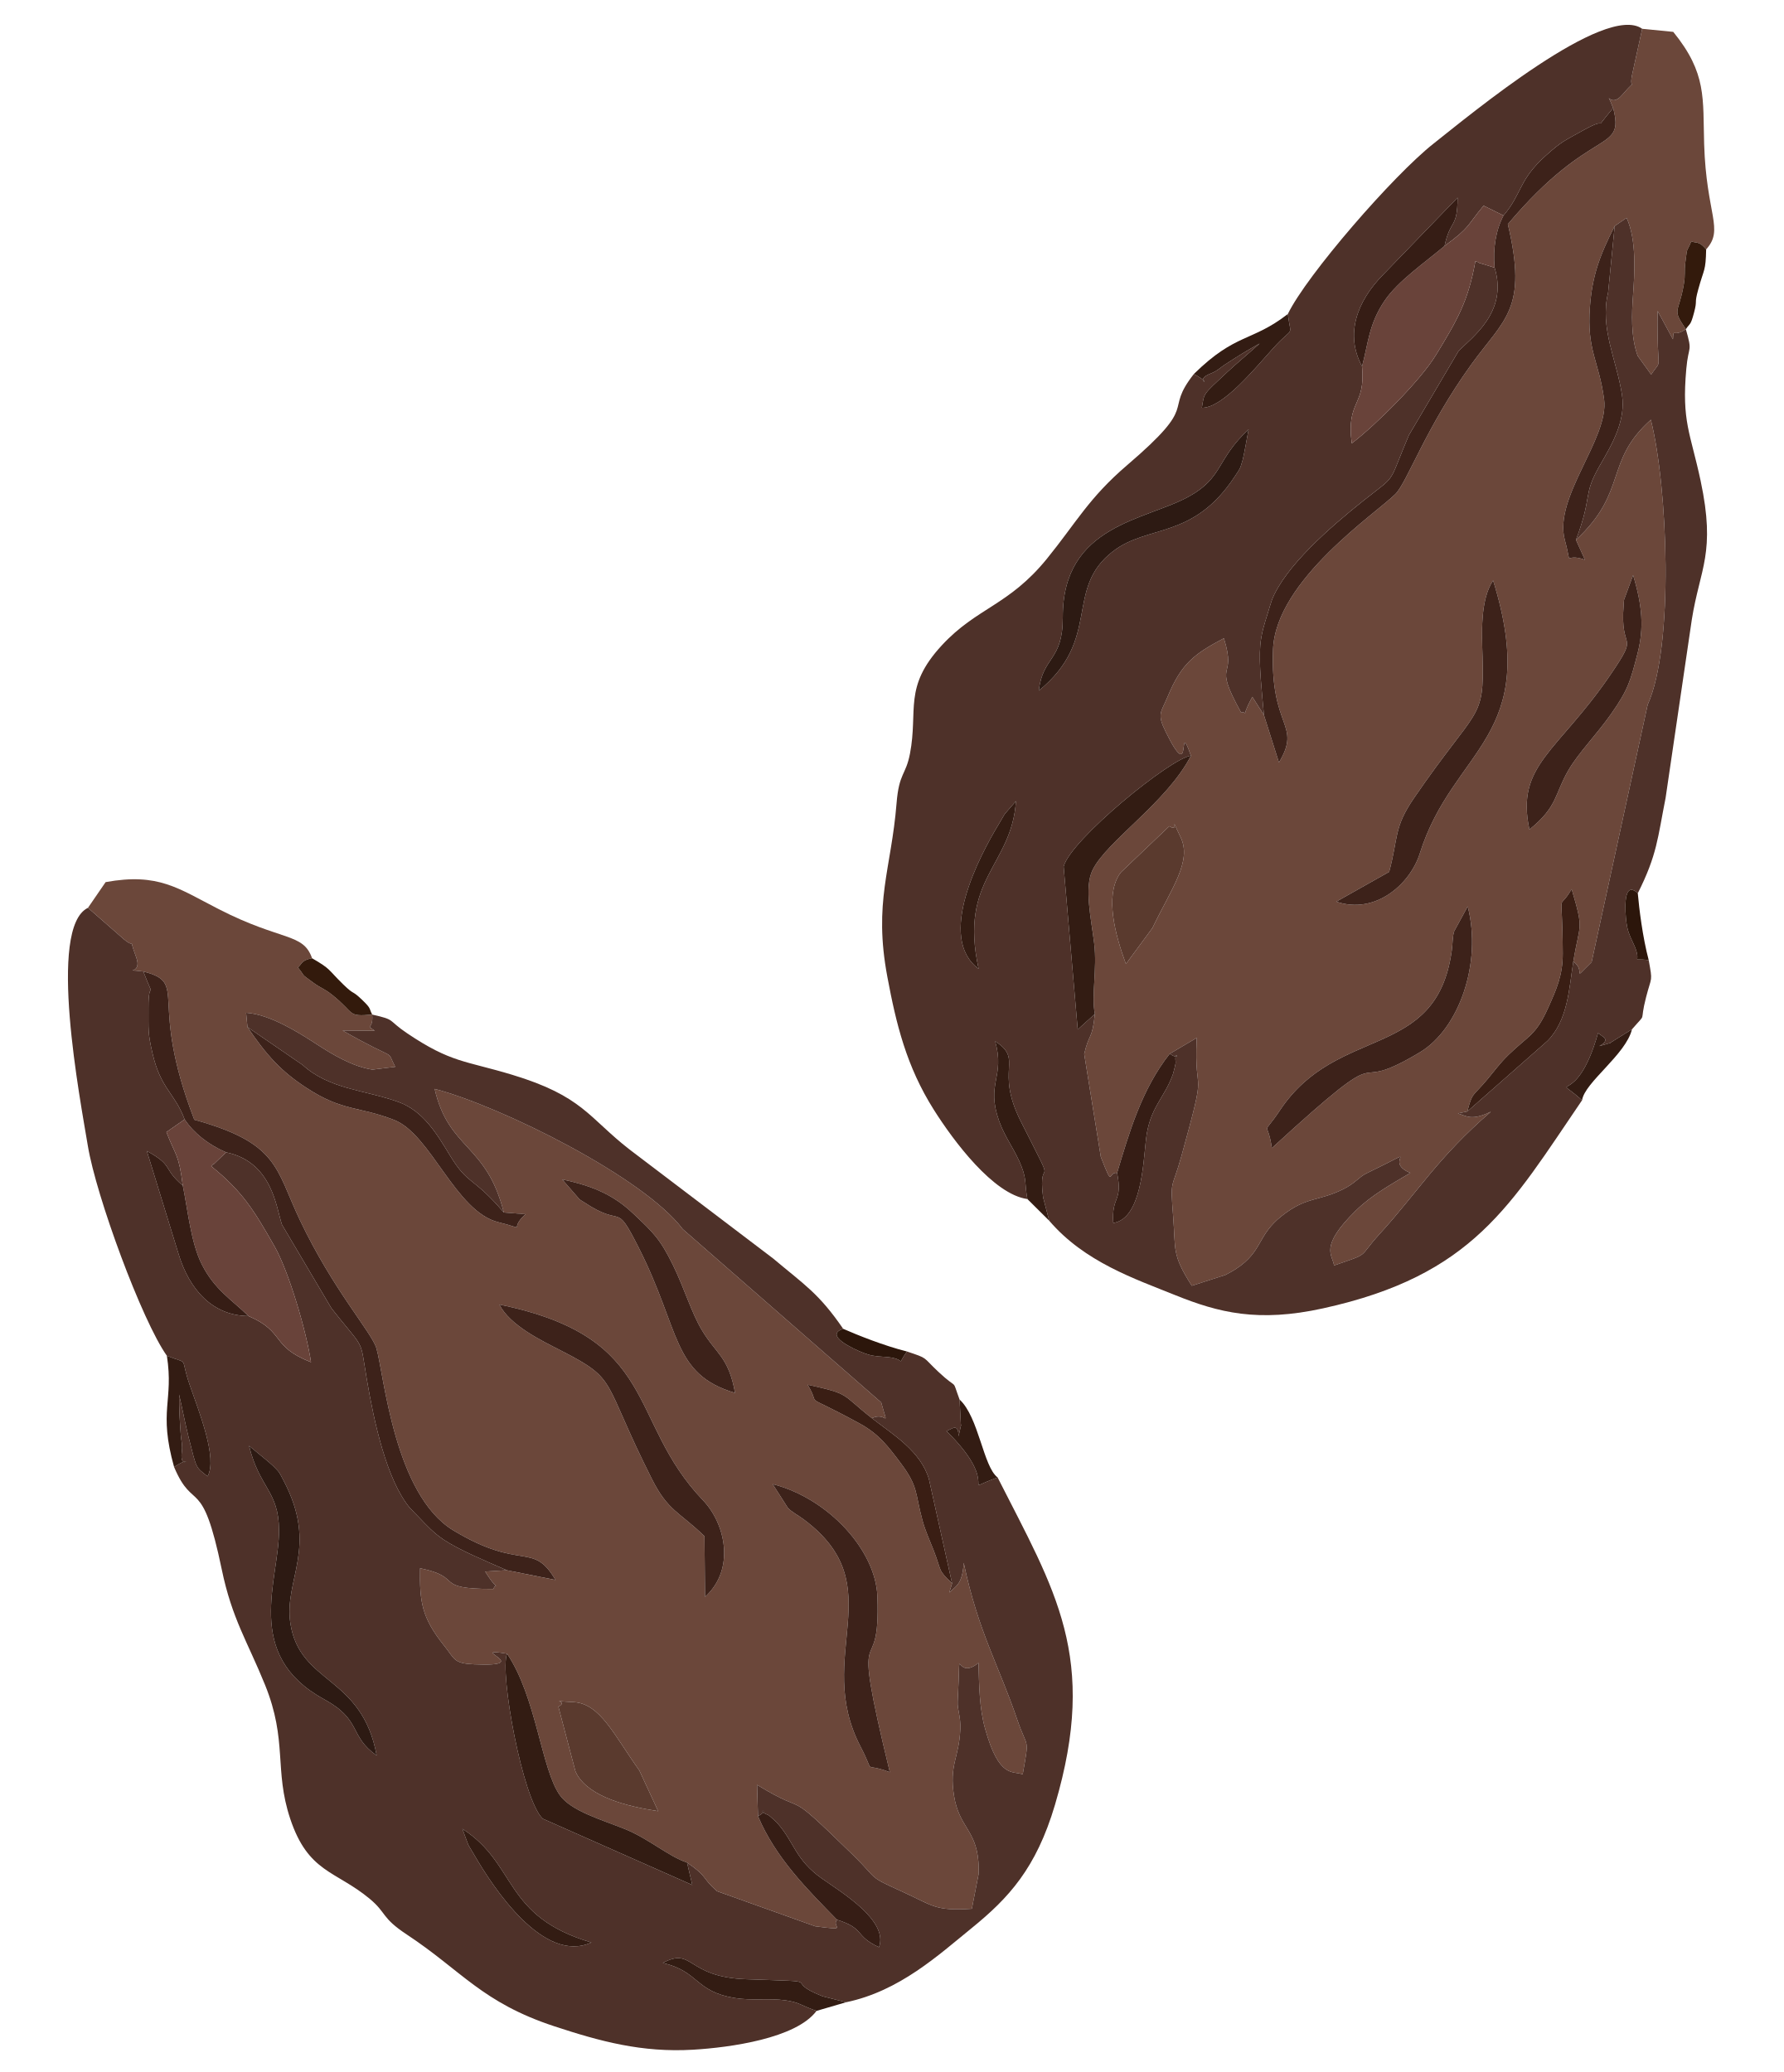
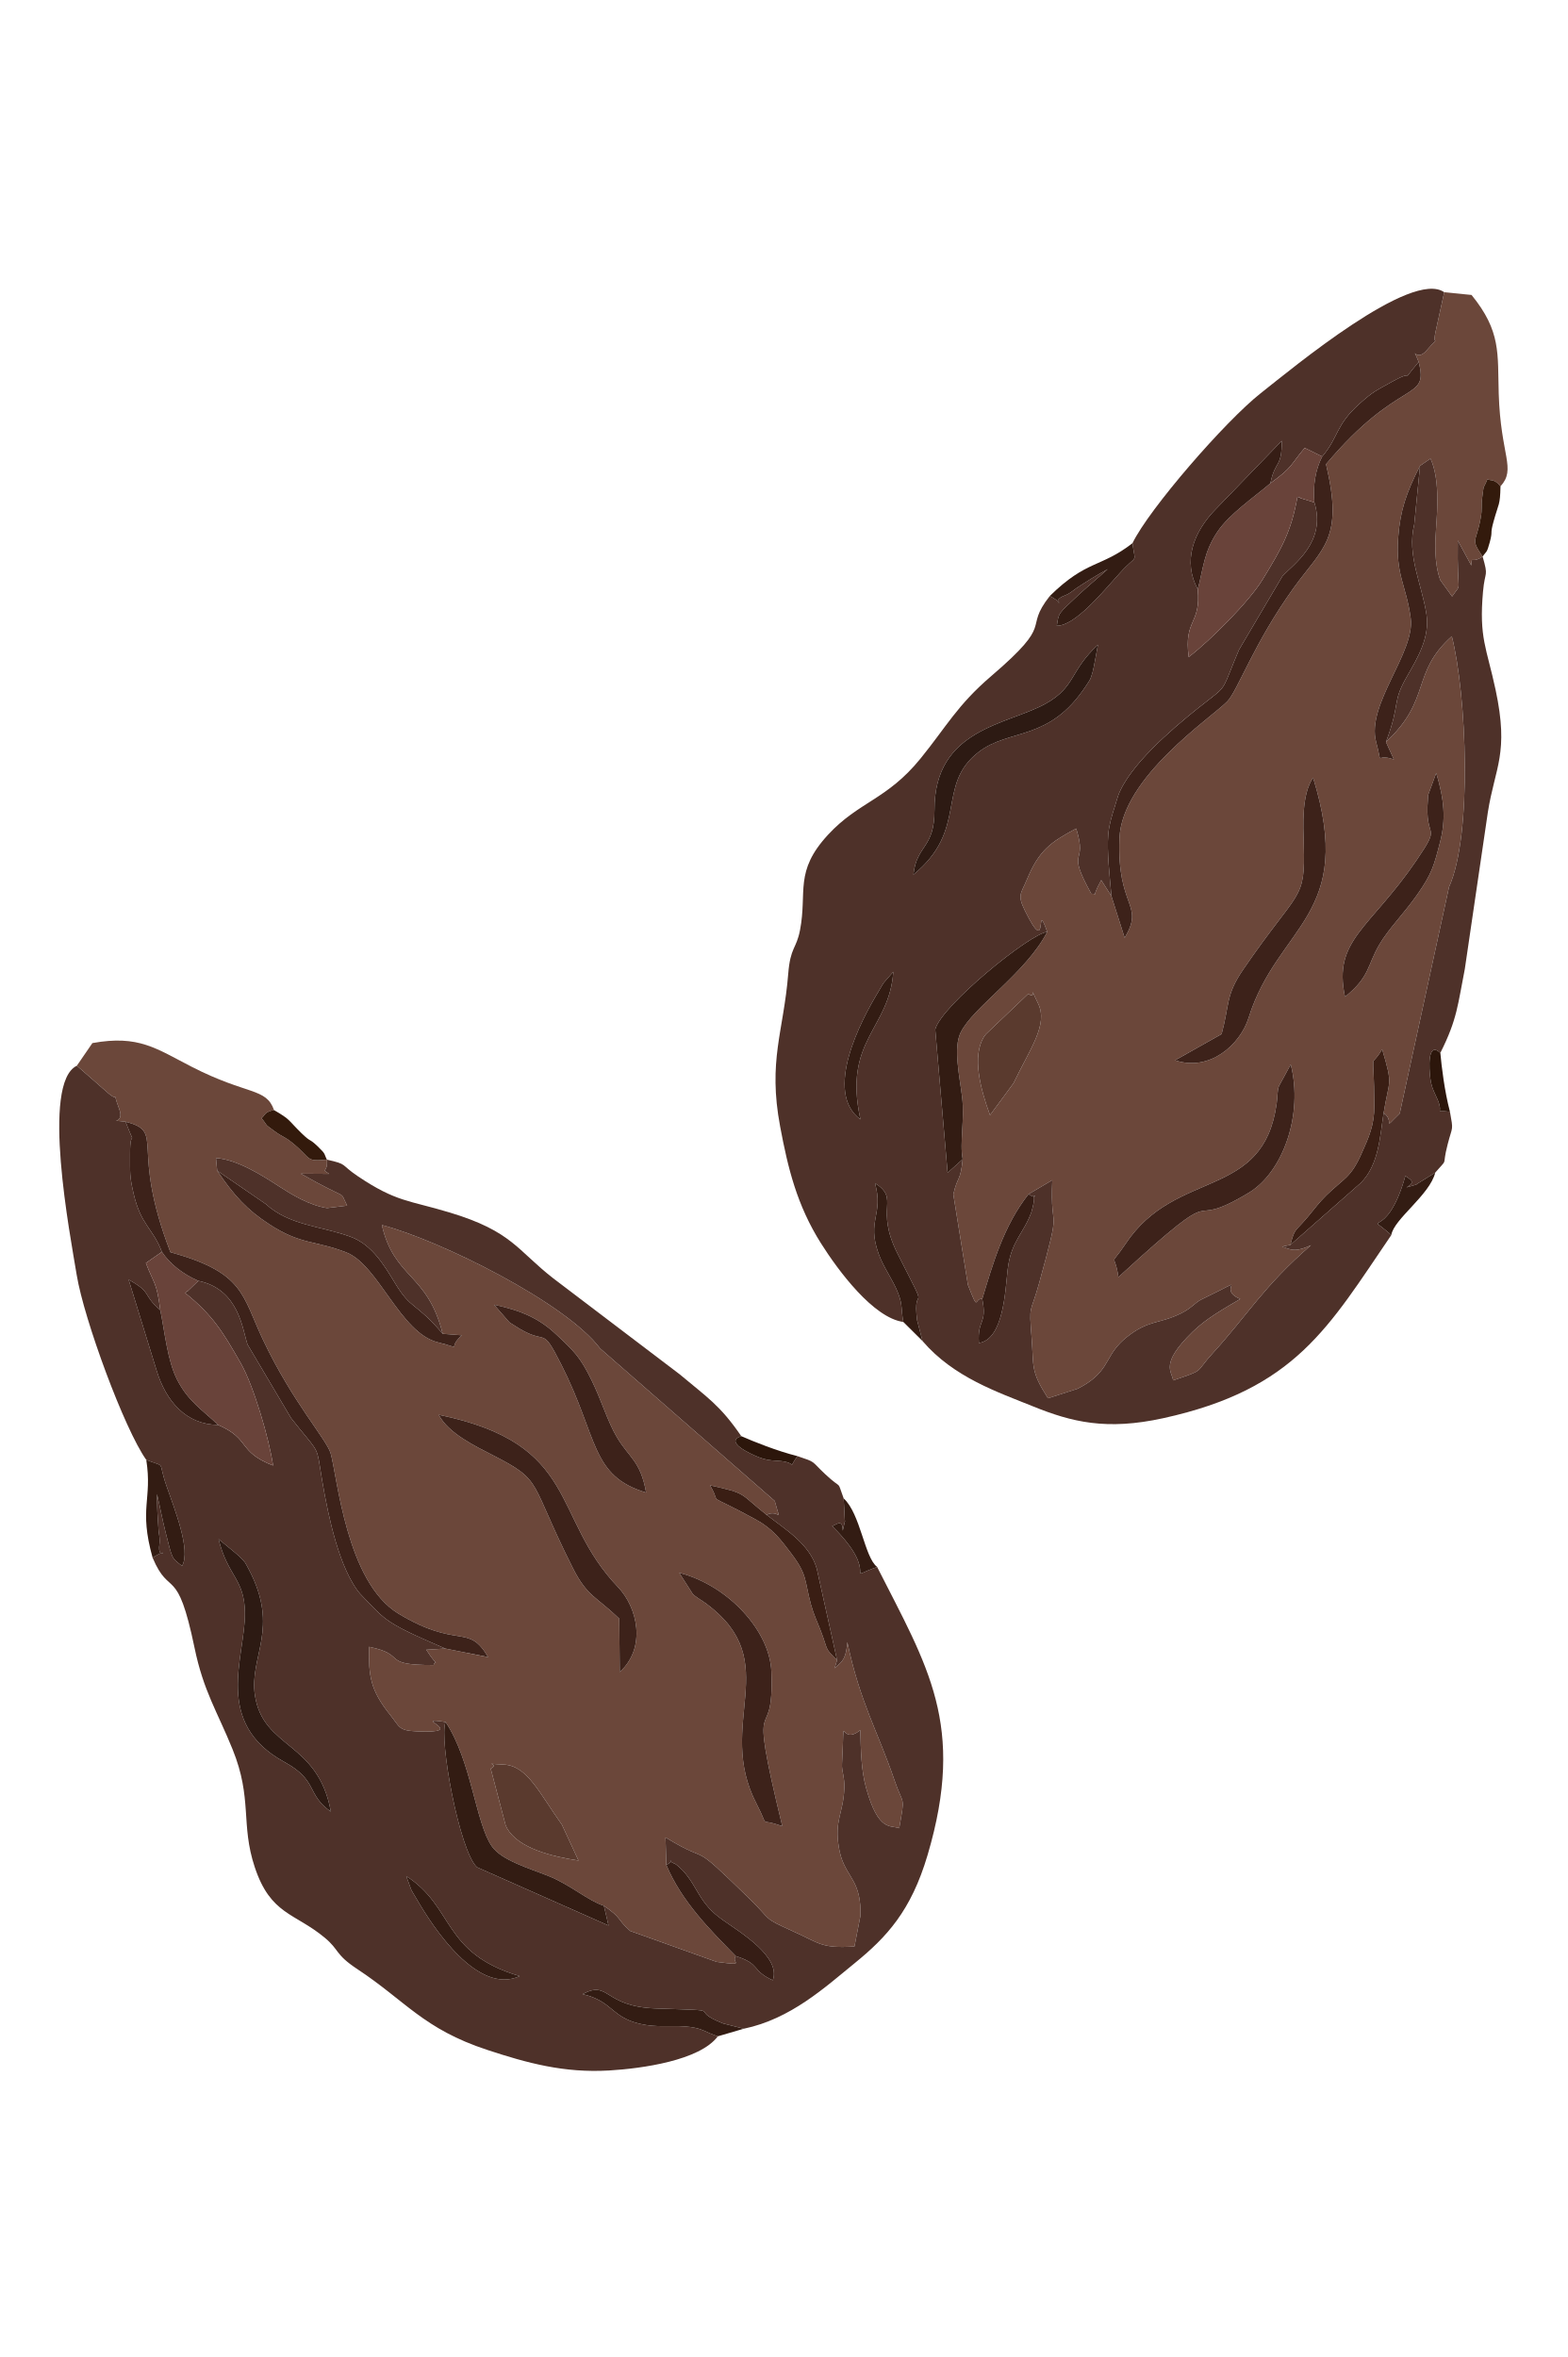
- <svg xmlns="http://www.w3.org/2000/svg" xml:space="preserve" width="586px" height="681px" version="1.1" style="shape-rendering:geometricPrecision; text-rendering:geometricPrecision; image-rendering:optimizeQuality; fill-rule:evenodd; clip-rule:evenodd" viewBox="0 0 586 681.47">
+ <svg xmlns="http://www.w3.org/2000/svg" xml:space="preserve" width="586px" height="881px" version="1.1" style="shape-rendering:geometricPrecision; text-rendering:geometricPrecision; image-rendering:optimizeQuality; fill-rule:evenodd; clip-rule:evenodd" viewBox="0 0 586 681.47">
  <defs>
+     <style>
+    @keyframes float {
+         0% {
+             transform: translatey(-10px);
+         }
+         50% {
+             transform: translatey(60px);
+         }
+         100% {
+             transform: translatey(-10px);
+         }
+     }
+     .object{
+         transform: translatey(0px);
+ 	    animation: float 5s ease-in-out infinite;
+     }
+     .object-2{
+         transform: translatey(0px);
+ 	    animation: float 4s ease-in-out infinite;
+     }
+   </style>
    <style type="text/css">
   
    .fil10 {fill:#2C160B}
    .fil5 {fill:#2D1A13}
    .fil9 {fill:#331A0C}
    .fil4 {fill:#331C13}
    .fil8 {fill:#361D15}
    .fil7 {fill:#3A1E14}
    .fil3 {fill:#3D221A}
    .fil1 {fill:#4E3129}
    .fil6 {fill:#5A3A2E}
    .fil2 {fill:#69433A}
    .fil0 {fill:#6B473A}
   
  </style>
  </defs>
  <g id="Capa_x0020_1">
    <g id="_2811458420688">
-       <g>
+       <g class="object">
        <path class="fil0" d="M183.41 561.32c4.08,-2.21 -4.89,-2.01 4.96,-1.51 8.75,0.45 13.27,10.72 21.66,22.49l6.19 13.38c-10.44,-1.59 -22.47,-4.68 -26.72,-12.08 -0.15,-0.26 -0.39,-0.85 -0.52,-1.13l-5.57 -21.15zm70.45 -73.21c18.53,4.79 33.87,21.89 34.44,36.91 1.16,30.84 -9.63,1.4 4.09,57.84 -9.51,-3.59 -4.42,1.6 -9.61,-8.36 -15.73,-30.18 10.69,-52.81 -18.65,-74.73 -2.1,-1.57 -4.01,-2.47 -5.27,-3.84l-5 -7.82zm-22.42 17.14c-8.39,-8.11 -11.96,-8.24 -17.27,-18.78 -16.74,-33.19 -10.86,-32.49 -29.87,-42.25 -6.62,-3.39 -16.76,-8.26 -20.31,-15.16 53.08,10.89 41.74,38 66.99,64.41 7.27,7.61 10.74,22.53 0.65,31.74l-0.19 -19.96zm10.06 -47.12c-20.84,-6.24 -17.79,-20.38 -31.72,-47.86 -8,-15.8 -4.63,-5.97 -17.97,-14.88 -0.45,-0.3 -1,-0.58 -1.43,-0.91l-5.71 -6.57c10.33,2.19 16.98,5.25 23.15,11.05 6.79,6.39 9,8.44 13.28,17.16 3.74,7.65 6.03,15.57 9.47,21.33 4.75,7.95 8.78,8.77 10.93,20.68zm-212.78 -159.55l11.69 10.24c4.74,3.99 1.09,-2.16 4.17,6 2.32,6.14 -5.42,3.63 2.35,4.7 15.19,3.88 1.35,8.7 16.76,48.76 27.81,7.7 26.65,16.03 34.71,32.98 10.98,23.11 23.64,36.96 25.17,42.19 2.48,8.44 5.81,48.16 25.35,59.93 22.52,13.56 26,3.41 33.53,16.26l-16.02 -3.2 -7.11 0.44c5.14,8.05 3.82,2.73 2.72,5.72 -20.3,0.05 -9.34,-3.82 -24.11,-6.81 -0.17,10.92 0.42,16.1 7.91,25.47 3.59,4.49 3.11,5.81 9.76,6.12 20.75,0.97 -3.07,-5.8 10.92,-3.49 9.68,14.38 11.24,37.89 17.36,46.53 3.72,5.25 13.9,8.12 21.41,11.15 7.8,3.14 14.56,9.16 20.41,11 7.07,4.87 4.48,4.62 9.83,9.42l32.3 11.55c11.55,1.52 5.2,0.3 7.18,-2.15 -9.44,-9.66 -20.16,-20.23 -25.97,-34.07l-0.31 -10.3c18.39,11.25 7.59,-0.28 31.45,22.98 8.75,8.53 4.47,6.8 16.35,12.18 10.03,4.55 10.62,6.41 22.83,5.6l2.22 -11.39c0.03,-0.77 0.04,-1.29 0.02,-2.06 -0.02,-0.78 -0.02,-1.31 -0.09,-2.08 -0.85,-10.52 -6.31,-11.24 -8,-21.56 -1.68,-10.24 1.66,-12.56 2.05,-21.87 0.2,-4.49 -1.02,-6.41 -0.86,-9.28 1.23,-22.38 -1.42,-5.93 6.84,-12.62 0.22,7.53 0.27,14.79 2.17,21.62 4.62,16.59 9.14,13.77 12.37,15.05 2.24,-12.79 1.63,-7.93 -1.78,-17.98 -6.17,-18.13 -12.78,-28.81 -17.61,-51.56 -0.13,0.49 -0.05,0.78 -0.13,1.51 -0.66,5.54 -2.41,6.1 -4.62,8.22l0.92 -3.02c-4.86,-4.66 -3.23,-3.58 -6.1,-10.97 -1.33,-3.42 -2.66,-6.16 -3.65,-9.79 -2.47,-9.11 -1.28,-11 -7.22,-18.89 -4.1,-5.46 -7.15,-9.5 -13.4,-12.91 -20.55,-11.2 -12.1,-4.42 -17.12,-12.77 14.23,3.12 10.77,2.9 21.12,11.01 4.85,-2.39 5.63,4.17 3.07,-5.18l-65.26 -57c-12.72,-17.02 -59.83,-40.45 -81.58,-46.13 4.65,20.19 17.02,17.86 22.74,40.65l7.15 0.56c-5.94,5.24 1.17,5.11 -8.93,2.64 -14.09,-3.44 -22.21,-28.94 -34.27,-33.63 -11.85,-4.61 -16.84,-2.71 -28.86,-10.57 -8.29,-5.42 -13,-10.56 -19.38,-19.98l-0.46 -4.71c8.01,0.53 17.56,6.68 23.42,10.48 4.84,3.14 11.39,7.17 18.11,8.22l7.51 -0.92c-3.33,-6.41 1.76,-1.07 -17.31,-11.94l10.61 0.07c-3.4,-2.19 -0.4,-0.05 -0.87,-5.31 -8.33,0.76 -5.49,-0.32 -13.02,-6.37 -3,-2.41 -3.5,-2.04 -6.45,-4.2 -4.49,-3.3 -2.16,-1.49 -4.96,-4.93 1.35,-1.06 1.02,-2.36 4.66,-3.03 -2.93,-8.44 -9.9,-5.5 -30.66,-16.13 -13.4,-6.86 -19.87,-12.05 -37.22,-8.91l-5.81 8.46z" />
        <path class="fil1" d="M194.26 638.87c-15.7,7.2 -32.26,-17.95 -38.57,-28.88 -2.81,-4.87 -1.11,-1.21 -3.85,-8.5 18.17,11.67 13.2,28.79 42.42,37.38zm-70.6 -61.48c-9.29,-6.53 -4.64,-11.6 -17.33,-18.53 -26.85,-14.68 -14.65,-39.31 -14.79,-55.7 -0.11,-12.84 -6.39,-13.63 -9.85,-27.64 1.34,1.15 6.91,5.59 7.86,6.57 2.3,2.34 1.85,1.76 3.5,4.88 11.61,22.05 0,32.48 2.23,46.95 3.1,20.17 23.54,17.04 28.38,43.47zm-68.99 -131.48c7.71,3.03 4.14,-0.14 7.49,9.53 3.14,9.06 9.23,24.18 5.89,30.12 -3.98,-3.17 -3.5,-2.06 -6.24,-12.89 -1.15,-4.54 -2.06,-9.49 -3.13,-14 0.01,5.22 0.21,8.43 0.58,13.52 0.12,1.51 0.62,3.12 0.33,5.17 -1.01,7.19 5.01,0.29 -2.55,5.13 6.48,15.3 9.14,2.2 15.67,33.66 3.38,16.31 8.49,23.79 14.23,37.98 7.47,18.44 2.93,27.93 8.27,44 5.94,17.87 14.93,17.04 26.16,26.38 5.62,4.67 3.73,6.16 12.19,11.74 18.14,11.98 24.69,22.34 48.53,30.19 14.97,4.93 28.75,8.7 45.59,7.7 12.19,-0.72 33.88,-3.72 40.61,-12.77 -4.97,-1.66 -5.52,-2.81 -10.2,-3.47 -5.66,-0.8 -10.88,0.18 -16.71,-0.77 -13.11,-2.14 -11.61,-8.7 -23.64,-11.53 10.04,-5.4 7.68,4.65 27.35,5.35 28.58,1.01 10.72,-0.09 25.17,5.61l7.74 1.97c17.54,-3.64 30.38,-15.51 41.34,-24.42 12.07,-9.81 21.17,-19.61 27.35,-40.51 14.37,-48.62 -0.01,-70.46 -18.86,-107.67 -13.7,4.88 2.38,3.63 -16.81,-15.26l2.04 -0.96c3.32,-1.31 0.83,7.17 2.74,-0.91 0.07,-0.31 0.55,-0.15 -0.04,-0.17l-0.44 -8.33c-2.79,-7.51 -0.07,-2.63 -7.02,-9.16 -5.34,-5.03 -3.11,-4.23 -10.26,-6.64 -4.09,5.61 0.86,2.19 -7.56,1.75 -2.89,-0.15 -4.63,-0.44 -6.85,-1.32 -3.28,-1.29 -13.02,-5.78 -6.58,-7.89 -8.05,-11.74 -12.77,-14.48 -23.02,-23.12l-47.22 -35.85c-13.55,-10.53 -15.33,-17.55 -38.66,-24.6 -15.42,-4.66 -19.99,-3.88 -34.45,-13.61 -6.72,-4.53 -3.5,-4.37 -11.52,-6.17 0.47,5.26 -2.53,3.12 0.87,5.31l-10.61 -0.07c19.07,10.87 13.98,5.53 17.31,11.94l-7.51 0.92c-6.72,-1.05 -13.27,-5.08 -18.11,-8.22 -5.86,-3.8 -15.41,-9.95 -23.42,-10.48l0.46 4.71 18.15 12.47c8.85,8.09 20.79,8.22 31.65,12.22 8,2.95 12.47,10.41 16.75,17.48 6.08,10.05 7.37,6.67 17.74,18.81 -5.72,-22.79 -18.09,-20.46 -22.74,-40.65 21.75,5.68 68.86,29.11 81.58,46.13l65.26 57c2.56,9.35 1.78,2.79 -3.07,5.18 6.94,5.39 16.11,10.87 18.77,20.09l7.6 34.23 -0.92 3.02c2.21,-2.12 3.96,-2.68 4.62,-8.22 0.08,-0.73 0,-1.02 0.13,-1.51 4.83,22.75 11.44,33.43 17.61,51.56 3.41,10.05 4.02,5.19 1.78,17.98 -3.23,-1.28 -7.75,1.54 -12.37,-15.05 -1.9,-6.83 -1.95,-14.09 -2.17,-21.62 -8.26,6.69 -5.61,-9.76 -6.84,12.62 -0.16,2.87 1.06,4.79 0.86,9.28 -0.39,9.31 -3.73,11.63 -2.05,21.87 1.69,10.32 7.15,11.04 8,21.56 0.07,0.77 0.07,1.3 0.09,2.08 0.02,0.77 0.01,1.29 -0.02,2.06l-2.22 11.39c-12.21,0.81 -12.8,-1.05 -22.83,-5.6 -11.88,-5.38 -7.6,-3.65 -16.35,-12.18 -23.86,-23.26 -13.06,-11.73 -31.45,-22.98l0.31 10.3c4.45,-2.39 -1.11,-2.16 3.34,-0.38 0.46,0.19 2.8,2.43 2.98,2.62 5.73,6.44 5.86,12.04 14.69,18.27 6.46,4.57 22.01,13.88 18.77,22.6 -8.23,-3.83 -4.4,-6.07 -13.81,-9.04 -1.98,2.45 4.37,3.67 -7.18,2.15l-32.3 -11.55c-5.35,-4.8 -2.76,-4.55 -9.83,-9.42l1.74 7.39 -49.18 -21.8c-6.63,-6.27 -14.24,-48.04 -11.74,-54.27 -13.99,-2.31 9.83,4.46 -10.92,3.49 -6.65,-0.31 -6.17,-1.63 -9.76,-6.12 -7.49,-9.37 -8.08,-14.55 -7.91,-25.47 14.77,2.99 3.81,6.86 24.11,6.81 1.1,-2.99 2.42,2.33 -2.72,-5.72l7.11 -0.44c-6.67,-2.93 -15.56,-6.59 -20.73,-10.04 -3.24,-2.16 -5.67,-4.77 -7.96,-7.18 -2.64,-2.78 -3.63,-3.36 -5.96,-7.31 -6.64,-11.23 -10.21,-30.56 -12.18,-43.28 -1.26,-8.1 -1.22,-6.12 -10.83,-18.37l-16.26 -27.49c-1.92,-5.68 -3.15,-20.61 -18.39,-23.78l-4.03 3.89c-0.1,-0.27 -0.57,0.44 -0.85,0.66 10.33,8.35 14.03,14.47 20.79,26.31 4.83,8.49 10.54,28.17 12.04,38.17 -13.46,-5.25 -8.28,-9.87 -20.56,-15.18 -11.83,-0.09 -19.5,-8.71 -23.05,-20.59l-10.38 -33.7c9.02,4.97 4.95,5.48 11.83,11.4 -1.34,-10.54 -2.27,-9.54 -5.39,-17.61l5.99 -4.18c-3.37,-8.89 -7.83,-9.95 -10.55,-21.66 -1.62,-7 -1.31,-7.65 -1.35,-15.03 -0.06,-10.8 2.62,-0.75 -1.68,-11.95 -7.77,-1.07 -0.03,1.44 -2.35,-4.7 -3.08,-8.16 0.57,-2.01 -4.17,-6l-11.69 -10.24c-13.46,6.48 -2.5,63.31 -0.04,78.27 2.73,16.58 17.78,57.5 25.99,69.06z" />
        <path class="fil2" d="M59.91 389.95c1.66,8.13 2.68,18.88 6.26,25.93 4.22,8.3 9.68,11.48 15.34,16.96 12.28,5.31 7.1,9.93 20.56,15.18 -1.5,-10 -7.21,-29.68 -12.04,-38.17 -6.76,-11.84 -10.46,-17.96 -20.79,-26.31 0.28,-0.22 0.75,-0.93 0.85,-0.66l4.03 -3.89c-5.84,-2.53 -10.65,-6.35 -13.61,-10.83l-5.99 4.18c3.12,8.07 4.05,7.07 5.39,17.61z" />
        <path class="fil3" d="M60.51 368.16c2.96,4.48 7.77,8.3 13.61,10.83 15.24,3.17 16.47,18.1 18.39,23.78l16.26 27.49c9.61,12.25 9.57,10.27 10.83,18.37 1.97,12.72 5.54,32.05 12.18,43.28 2.33,3.95 3.32,4.53 5.96,7.31 2.29,2.41 4.72,5.02 7.96,7.18 5.17,3.45 14.06,7.11 20.73,10.04l16.02 3.2c-7.53,-12.85 -11.01,-2.7 -33.53,-16.26 -19.54,-11.77 -22.87,-51.49 -25.35,-59.93 -1.53,-5.23 -14.19,-19.08 -25.17,-42.19 -8.06,-16.95 -6.9,-25.28 -34.71,-32.98 -15.41,-40.06 -1.57,-44.88 -16.76,-48.76 4.3,11.2 1.62,1.15 1.68,11.95 0.04,7.38 -0.27,8.03 1.35,15.03 2.72,11.71 7.18,12.77 10.55,21.66z" />
        <path class="fil3" d="M231.44 505.25l0.19 19.96c10.09,-9.21 6.62,-24.13 -0.65,-31.74 -25.25,-26.41 -13.91,-53.52 -66.99,-64.41 3.55,6.9 13.69,11.77 20.31,15.16 19.01,9.76 13.13,9.06 29.87,42.25 5.31,10.54 8.88,10.67 17.27,18.78z" />
        <path class="fil3" d="M253.86 488.11l5 7.82c1.26,1.37 3.17,2.27 5.27,3.84 29.34,21.92 2.92,44.55 18.65,74.73 5.19,9.96 0.1,4.77 9.61,8.36 -13.72,-56.44 -2.93,-27 -4.09,-57.84 -0.57,-15.02 -15.91,-32.12 -34.44,-36.91z" />
        <path class="fil4" d="M225.7 612.57c-5.85,-1.84 -12.61,-7.86 -20.41,-11 -7.51,-3.03 -17.69,-5.9 -21.41,-11.15 -6.12,-8.64 -7.68,-32.15 -17.36,-46.53 -2.5,6.23 5.11,48 11.74,54.27l49.18 21.8 -1.74 -7.39z" />
        <path class="fil5" d="M123.66 577.39c-4.84,-26.43 -25.28,-23.3 -28.38,-43.47 -2.23,-14.47 9.38,-24.9 -2.23,-46.95 -1.65,-3.12 -1.2,-2.54 -3.5,-4.88 -0.95,-0.98 -6.52,-5.42 -7.86,-6.57 3.46,14.01 9.74,14.8 9.85,27.64 0.14,16.39 -12.06,41.02 14.79,55.7 12.69,6.93 8.04,12 17.33,18.53z" />
        <path class="fil3" d="M241.5 458.13c-2.15,-11.91 -6.18,-12.73 -10.93,-20.68 -3.44,-5.76 -5.73,-13.68 -9.47,-21.33 -4.28,-8.72 -6.49,-10.77 -13.28,-17.16 -6.17,-5.8 -12.82,-8.86 -23.15,-11.05l5.71 6.57c0.43,0.33 0.98,0.61 1.43,0.91 13.34,8.91 9.97,-0.92 17.97,14.88 13.93,27.48 10.88,41.62 31.72,47.86z" />
        <path class="fil3" d="M165.46 398.78c-10.37,-12.14 -11.66,-8.76 -17.74,-18.81 -4.28,-7.07 -8.75,-14.53 -16.75,-17.48 -10.86,-4 -22.8,-4.13 -31.65,-12.22l-18.15 -12.47c6.38,9.42 11.09,14.56 19.38,19.98 12.02,7.86 17.01,5.96 28.86,10.57 12.06,4.69 20.18,30.19 34.27,33.63 10.1,2.47 2.99,2.6 8.93,-2.64l-7.15 -0.56z" />
        <path class="fil6" d="M188.37 559.81c-9.85,-0.5 -0.88,-0.7 -4.96,1.51l5.57 21.15c0.13,0.28 0.37,0.87 0.52,1.13 4.25,7.4 16.28,10.49 26.72,12.08l-6.19 -13.38c-8.39,-11.77 -12.91,-22.04 -21.66,-22.49z" />
        <path class="fil7" d="M312.86 520.76l-7.6 -34.23c-2.66,-9.22 -11.83,-14.7 -18.77,-20.09 -10.35,-8.11 -6.89,-7.89 -21.12,-11.01 5.02,8.35 -3.43,1.57 17.12,12.77 6.25,3.41 9.3,7.45 13.4,12.91 5.94,7.89 4.75,9.78 7.22,18.89 0.99,3.63 2.32,6.37 3.65,9.79 2.87,7.39 1.24,6.31 6.1,10.97z" />
        <path class="fil8" d="M81.51 432.84c-5.66,-5.48 -11.12,-8.66 -15.34,-16.96 -3.58,-7.05 -4.6,-17.8 -6.26,-25.93 -6.88,-5.92 -2.81,-6.43 -11.83,-11.4l10.38 33.7c3.55,11.88 11.22,20.5 23.05,20.59z" />
        <path class="fil8" d="M275.01 631.39c9.41,2.97 5.58,5.21 13.81,9.04 3.24,-8.72 -12.31,-18.03 -18.77,-22.6 -8.83,-6.23 -8.96,-11.83 -14.69,-18.27 -0.18,-0.19 -2.52,-2.43 -2.98,-2.62 -4.45,-1.78 1.11,-2.01 -3.34,0.38 5.81,13.84 16.53,24.41 25.97,34.07z" />
        <path class="fil4" d="M268.29 661.37l9.71 -2.84 -7.74 -1.97c-14.45,-5.7 3.41,-4.6 -25.17,-5.61 -19.67,-0.7 -17.31,-10.75 -27.35,-5.35 12.03,2.83 10.53,9.39 23.64,11.53 5.83,0.95 11.05,-0.03 16.71,0.77 4.68,0.66 5.23,1.81 10.2,3.47z" />
        <path class="fil4" d="M57.04 482.49c7.56,-4.84 1.54,2.06 2.55,-5.13 0.29,-2.05 -0.21,-3.66 -0.33,-5.17 -0.37,-5.09 -0.57,-8.3 -0.58,-13.52 1.07,4.51 1.98,9.46 3.13,14 2.74,10.83 2.26,9.72 6.24,12.89 3.34,-5.94 -2.75,-21.06 -5.89,-30.12 -3.35,-9.67 0.22,-6.5 -7.49,-9.53 2.33,14.96 -2.87,17.87 2.37,36.58z" />
        <path class="fil4" d="M194.26 638.87c-29.22,-8.59 -24.25,-25.71 -42.42,-37.38 2.74,7.29 1.04,3.63 3.85,8.5 6.31,10.93 22.87,36.08 38.57,28.88z" />
        <path class="fil9" d="M122.18 333.69c-1.13,-2.21 -0.2,-1.87 -3.42,-4.95 -3.47,-3.31 -2.24,-1.22 -6.09,-4.96 -5.18,-5.05 -3.9,-4.94 -10.26,-8.62 -3.64,0.67 -3.31,1.97 -4.66,3.03 2.8,3.44 0.47,1.63 4.96,4.93 2.95,2.16 3.45,1.79 6.45,4.2 7.53,6.05 4.69,7.13 13.02,6.37z" />
        <path class="fil4" d="M327.83 485.93c-4.74,-3.58 -6.19,-19.85 -12.51,-25.63l0.44 8.33c0.59,0.02 0.11,-0.14 0.04,0.17 -1.91,8.08 0.58,-0.4 -2.74,0.91l-2.04 0.96c19.19,18.89 3.11,20.14 16.81,15.26z" />
        <path class="fil10" d="M298.04 444.5c-7.64,-1.91 -16.32,-5.41 -20.99,-7.46 -6.44,2.11 3.3,6.6 6.58,7.89 2.22,0.88 3.96,1.17 6.85,1.32 8.42,0.44 3.47,3.86 7.56,-1.75z" />
      </g>
-       <g>
+       <g class="object-2">
        <path class="fil0" d="M384.29 271.73c3.91,2.51 -0.6,-5.25 3.71,3.62 3.83,7.88 -2.98,16.8 -9.24,29.82l-8.74 11.88c-3.64,-9.91 -6.74,-21.93 -2.31,-29.23 0.16,-0.26 0.56,-0.76 0.74,-1l15.84 -15.09zm98.12 26.38c4.75,18.55 -2.83,40.24 -15.72,47.98 -26.45,15.9 -5.87,-7.76 -48.68,31.5 -1.45,-10.06 -3.54,-3.11 2.68,-12.45 18.85,-28.35 51.42,-16.13 56.46,-52.4 0.36,-2.6 0.22,-4.71 0.82,-6.47l4.44 -8.16zm-25.83 -11.36c3.05,-11.26 1.44,-14.46 8.11,-24.19 21,-30.68 23.21,-25.19 22.59,-46.55 -0.22,-7.43 -0.85,-18.67 3.48,-25.1 16.07,51.75 -13.14,54.89 -24.09,89.75 -3.15,10.05 -14.55,20.28 -27.48,15.89l17.39 -9.8zm46.12 -13.93c-4.59,-21.26 9.27,-25.41 26.62,-50.87 9.97,-14.63 2.99,-6.94 4.36,-22.92 0.05,-0.54 0.02,-1.15 0.11,-1.69l3 -8.17c3.06,10.1 3.59,17.4 1.49,25.61 -2.32,9.02 -3.05,11.95 -8.63,19.9 -4.89,6.98 -10.73,12.8 -14.11,18.6 -4.67,7.99 -3.44,11.92 -12.84,19.54zm37.08 -263.35l-3.33 15.18c-1.2,6.08 2.42,-0.09 -3.24,6.55 -4.26,4.99 -5.8,-2.99 -2.98,4.32 3.93,15.19 -6.98,5.39 -34.63,38.21 6.68,28.07 -1.17,31.07 -12.14,46.31 -14.93,20.77 -20.96,38.54 -24.8,42.41 -6.2,6.25 -39.38,28.33 -40.26,51.12 -1.02,26.27 9.55,24.41 1.94,37.21l-4.93 -15.57 -3.82 -6.02c-4.57,8.39 -0.55,4.66 -3.7,5.15 -9.83,-17.76 -1.15,-10.03 -5.66,-24.42 -9.65,5.13 -13.9,8.15 -18.5,19.23 -2.2,5.31 -3.58,5.53 -0.65,11.5 9.16,18.64 3.59,-5.49 8.32,7.89 -7.92,15.41 -27.76,28.11 -32.37,37.65 -2.8,5.79 -0.41,16.09 0.56,24.13 1.02,8.35 -1,17.17 0.22,23.18 -0.86,8.55 -1.89,6.16 -3.51,13.16l5.47 33.86c4.24,10.86 2.24,4.7 5.35,5.25 3.9,-12.93 7.99,-27.41 17.3,-39.18l8.88 -5.24c-0.98,21.54 3.9,6.51 -4.96,38.63 -3.25,11.78 -3.8,7.2 -2.78,20.2 0.86,10.99 -0.49,12.4 6.12,22.7l11.04 -3.55c0.7,-0.35 1.15,-0.59 1.82,-0.98 0.68,-0.39 1.14,-0.65 1.78,-1.08 8.8,-5.82 6.79,-10.95 15.02,-17.41 8.16,-6.42 11.8,-4.61 20.14,-8.75 4.03,-2 5.13,-4 7.72,-5.24 20.19,-9.72 4.51,-4.1 14.35,-0.1 -6.49,3.83 -12.83,7.38 -17.89,12.34 -12.3,12.04 -7.65,14.64 -7.21,18.09 12.28,-4.2 7.73,-2.39 14.89,-10.23 12.9,-14.15 19.06,-25.1 36.66,-40.31 -0.49,0.13 -0.7,0.34 -1.39,0.62 -5.17,2.1 -6.49,0.83 -9.43,-0.08l3.1 -0.65c1.73,-6.51 1.57,-4.56 6.66,-10.64 2.35,-2.81 4.12,-5.3 6.82,-7.92 6.78,-6.56 9.01,-6.43 13.06,-15.43 2.8,-6.23 4.87,-10.85 4.84,-17.98 -0.1,-23.4 -1.97,-12.73 2.92,-21.15 4.14,13.97 2.66,10.83 0.55,23.81 4.43,3.09 -0.94,6.95 6.02,0.19l18.43 -84.66c8.78,-19.36 6.57,-71.92 1.04,-93.72 -15.43,13.82 -7.43,23.53 -24.62,39.53l2.96 6.54c-7.46,-2.68 -3.91,3.49 -6.63,-6.55 -3.78,-13.99 14.64,-33.42 12.92,-46.25 -1.68,-12.6 -5.74,-16.05 -4.66,-30.37 0.75,-9.87 2.98,-16.49 8.15,-26.62l3.9 -2.67c3.4,7.27 2.62,18.6 2.12,25.57 -0.41,5.75 -0.78,13.44 1.54,19.82l4.43 6.14c4.01,-6.01 1.79,1.02 2.11,-20.93l5.05 9.33c0.28,-4.03 -0.14,-0.37 4.24,-3.32 -4.69,-6.93 -2.38,-4.97 -0.71,-14.47 0.66,-3.8 0.1,-4.06 0.57,-7.68 0.72,-5.53 0.26,-2.61 1.92,-6.73 1.58,0.68 2.56,-0.25 4.9,2.63 5.99,-6.64 0.05,-11.33 -0.66,-34.64 -0.46,-15.05 0.96,-23.23 -10.16,-36.9l-10.21 -1.01z" />
        <path class="fil1" d="M321.59 318.65c-13.88,-10.27 0.16,-36.91 6.69,-47.71 2.91,-4.81 0.53,-1.56 5.59,-7.47 -1.45,21.54 -18.85,25.45 -12.28,55.18zm19.79 -91.49c1.24,-11.29 7.92,-9.66 7.88,-24.13 -0.11,-30.6 27.36,-31.8 41.65,-39.83 11.19,-6.28 8.85,-12.17 19.45,-21.96 -0.36,1.73 -1.56,8.75 -1.96,10.06 -0.94,3.13 -0.65,2.46 -2.59,5.41 -13.71,20.81 -28.44,15.68 -40.04,24.61 -16.17,12.45 -3.57,28.84 -24.39,45.84zm81.88 -123.88c1.06,8.23 2.12,3.56 -4.74,11.16 -6.42,7.13 -16.72,19.76 -23.54,19.69 0.86,-5.01 0.12,-4.05 8.28,-11.67 3.43,-3.2 7.33,-6.39 10.76,-9.5 -4.57,2.53 -7.29,4.24 -11.56,7.03 -1.27,0.83 -2.44,2.04 -4.38,2.78 -6.78,2.59 2.17,4.53 -5.72,0.24 -10.27,13.06 2.49,9.07 -21.92,29.96 -12.66,10.84 -16.75,18.92 -26.4,30.8 -12.54,15.44 -23.05,16.04 -34.55,28.47 -12.78,13.83 -7.72,21.31 -10.48,35.64 -1.38,7.18 -3.6,6.24 -4.41,16.34 -1.74,21.68 -7.65,32.41 -3.02,57.09 2.9,15.48 6.25,29.37 15.25,43.64 6.52,10.33 19.61,27.88 30.79,29.41 -0.95,-5.16 -0.21,-6.2 -1.89,-10.61 -2.03,-5.35 -5.41,-9.45 -7.39,-15 -4.46,-12.53 2.02,-14.38 -1.31,-26.28 9.58,6.18 -0.36,8.98 8.52,26.54 12.9,25.52 5.25,9.34 7.23,24.75l2.01 7.72c11.65,13.62 28.23,19.13 41.33,24.44 14.42,5.83 27.39,9.08 48.68,4.4 49.52,-10.87 61.71,-34 85.21,-68.46 -10.89,-9.65 -2.03,3.83 5.25,-22.1l1.83 1.33c2.74,2.28 -5.88,4.19 2.11,1.96 0.31,-0.09 0.4,0.41 0.14,-0.11l7.08 -4.41c5.23,-6.07 2.26,-1.33 4.64,-10.57 1.82,-7.1 2.2,-4.76 0.86,-12.18 -6.88,-0.89 -1.5,1.8 -5.18,-5.79 -1.27,-2.6 -1.85,-4.27 -2.15,-6.63 -0.45,-3.5 -1.22,-14.19 3.74,-9.57 6.4,-12.72 6.52,-18.17 9.14,-31.33l8.62 -58.65c2.68,-16.95 7.97,-21.89 2.89,-45.73 -3.36,-15.75 -6.25,-19.38 -4.7,-36.75 0.72,-8.06 2.13,-5.17 -0.15,-13.06 -4.38,2.95 -3.96,-0.71 -4.24,3.32l-5.05 -9.33c-0.32,21.95 1.9,14.92 -2.11,20.93l-4.43 -6.14c-2.32,-6.38 -1.95,-14.07 -1.54,-19.82 0.5,-6.97 1.28,-18.3 -2.12,-25.57l-3.9 2.67 -2.17 21.92c-2.82,11.65 2.83,22.18 4.57,33.62 1.28,8.43 -3.1,15.95 -7.23,23.1 -5.87,10.18 -2.28,9.68 -7.91,24.61 17.19,-16 9.19,-25.71 24.62,-39.53 5.53,21.8 7.74,74.36 -1.04,93.72l-18.43 84.66c-6.96,6.76 -1.59,2.9 -6.02,-0.19 -1.37,8.68 -1.75,19.35 -8.54,26.14l-26.31 23.17 -3.1 0.65c2.94,0.91 4.26,2.18 9.43,0.08 0.69,-0.28 0.9,-0.49 1.39,-0.62 -17.6,15.21 -23.76,26.16 -36.66,40.31 -7.16,7.84 -2.61,6.03 -14.89,10.23 -0.44,-3.45 -5.09,-6.05 7.21,-18.09 5.06,-4.96 11.4,-8.51 17.89,-12.34 -9.84,-4 5.84,-9.62 -14.35,0.1 -2.59,1.24 -3.69,3.24 -7.72,5.24 -8.34,4.14 -11.98,2.33 -20.14,8.75 -8.23,6.46 -6.22,11.59 -15.02,17.41 -0.64,0.43 -1.1,0.69 -1.78,1.08 -0.67,0.39 -1.12,0.63 -1.82,0.98l-11.04 3.55c-6.61,-10.3 -5.26,-11.71 -6.12,-22.7 -1.02,-13 -0.47,-8.42 2.78,-20.2 8.86,-32.12 3.98,-17.09 4.96,-38.63l-8.88 5.24c4.24,2.75 1.37,-2.01 1.95,2.74 0.06,0.49 -0.78,3.63 -0.86,3.88 -2.87,8.12 -7.71,10.94 -8.91,21.68 -0.89,7.86 -1.54,25.97 -10.74,27.34 -0.62,-9.06 3.19,-6.78 1.26,-16.46 -3.11,-0.55 -1.11,5.61 -5.35,-5.25l-5.47 -33.86c1.62,-7 2.65,-4.61 3.51,-13.16l-5.64 5.09 -4.63 -53.59c2.29,-8.83 35.2,-35.65 41.86,-36.46 -4.73,-13.38 0.84,10.75 -8.32,-7.89 -2.93,-5.97 -1.55,-6.19 0.65,-11.5 4.6,-11.08 8.85,-14.1 18.5,-19.23 4.51,14.39 -4.17,6.66 5.66,24.42 3.15,-0.49 -0.87,3.24 3.7,-5.15l3.82 6.02c-0.65,-7.26 -1.74,-16.81 -1.21,-23 0.33,-3.88 1.44,-7.27 2.44,-10.44 1.16,-3.65 1.2,-4.8 3.53,-8.75 6.64,-11.23 21.84,-23.69 32.03,-31.55 6.5,-5.01 4.78,-4.02 10.87,-18.35l16.23 -27.51c4.05,-4.42 16.53,-12.7 11.95,-27.58l-5.35 -1.65c0.19,-0.22 -0.65,-0.28 -0.98,-0.42 -2.33,13.07 -5.91,19.27 -13.02,30.9 -5.1,8.33 -19.58,22.82 -27.62,28.96 -1.89,-14.32 4.65,-12.02 3.38,-25.33 -5.63,-10.41 -1.79,-21.28 6.91,-30.12l24.5 -25.36c0,10.3 -2.4,6.98 -4.27,15.87 8.59,-6.26 7.26,-6.6 12.83,-13.23l6.55 3.23c6.15,-7.24 4.93,-11.66 13.88,-19.68 5.35,-4.8 6.07,-4.84 12.51,-8.44 9.43,-5.26 1.92,1.93 9.66,-7.24 -2.82,-7.31 -1.28,0.67 2.98,-4.32 5.66,-6.64 2.04,-0.47 3.24,-6.55l3.33 -15.18c-12.17,-8.66 -56.66,28.35 -68.57,37.73 -13.21,10.39 -41.79,43.32 -47.95,56.08z" />
        <path class="fil2" d="M474.8 80.88c-6.33,5.37 -15.25,11.45 -19.69,17.98 -5.24,7.71 -5.39,14.03 -7.45,21.63 1.27,13.31 -5.27,11.01 -3.38,25.33 8.04,-6.14 22.52,-20.63 27.62,-28.96 7.11,-11.63 10.69,-17.83 13.02,-30.9 0.33,0.14 1.17,0.2 0.98,0.42l5.35 1.65c-0.59,-6.33 0.43,-12.38 2.93,-17.15l-6.55 -3.23c-5.57,6.63 -4.24,6.97 -12.83,13.23z" />
        <path class="fil3" d="M494.18 70.88c-2.5,4.77 -3.52,10.82 -2.93,17.15 4.58,14.88 -7.9,23.16 -11.95,27.58l-16.23 27.51c-6.09,14.33 -4.37,13.34 -10.87,18.35 -10.19,7.86 -25.39,20.32 -32.03,31.55 -2.33,3.95 -2.37,5.1 -3.53,8.75 -1,3.17 -2.11,6.56 -2.44,10.44 -0.53,6.19 0.56,15.74 1.21,23l4.93 15.57c7.61,-12.8 -2.96,-10.94 -1.94,-37.21 0.88,-22.79 34.06,-44.87 40.26,-51.12 3.84,-3.87 9.87,-21.64 24.8,-42.41 10.97,-15.24 18.82,-18.24 12.14,-46.31 27.65,-32.82 38.56,-23.02 34.63,-38.21 -7.74,9.17 -0.23,1.98 -9.66,7.24 -6.44,3.6 -7.16,3.64 -12.51,8.44 -8.95,8.02 -7.73,12.44 -13.88,19.68z" />
        <path class="fil3" d="M456.58 286.75l-17.39 9.8c12.93,4.39 24.33,-5.84 27.48,-15.89 10.95,-34.86 40.16,-38 24.09,-89.75 -4.33,6.43 -3.7,17.67 -3.48,25.1 0.62,21.36 -1.59,15.87 -22.59,46.55 -6.67,9.73 -5.06,12.93 -8.11,24.19z" />
        <path class="fil3" d="M482.41 298.11l-4.44 8.16c-0.6,1.76 -0.46,3.87 -0.82,6.47 -5.04,36.27 -37.61,24.05 -56.46,52.4 -6.22,9.34 -4.13,2.39 -2.68,12.45 42.81,-39.26 22.23,-15.6 48.68,-31.5 12.89,-7.74 20.47,-29.43 15.72,-47.98z" />
        <path class="fil4" d="M359.81 333.5c-1.22,-6.01 0.8,-14.83 -0.22,-23.18 -0.97,-8.04 -3.36,-18.34 -0.56,-24.13 4.61,-9.54 24.45,-22.24 32.37,-37.65 -6.66,0.81 -39.57,27.63 -41.86,36.46l4.63 53.59 5.64 -5.09z" />
        <path class="fil5" d="M341.38 227.16c20.82,-17 8.22,-33.39 24.39,-45.84 11.6,-8.93 26.33,-3.8 40.04,-24.61 1.94,-2.95 1.65,-2.28 2.59,-5.41 0.4,-1.31 1.6,-8.33 1.96,-10.06 -10.6,9.79 -8.26,15.68 -19.45,21.96 -14.29,8.03 -41.76,9.23 -41.65,39.83 0.04,14.47 -6.64,12.84 -7.88,24.13z" />
        <path class="fil3" d="M502.7 272.82c9.4,-7.62 8.17,-11.55 12.84,-19.54 3.38,-5.8 9.22,-11.62 14.11,-18.6 5.58,-7.95 6.31,-10.88 8.63,-19.9 2.1,-8.21 1.57,-15.51 -1.49,-25.61l-3 8.17c-0.09,0.54 -0.06,1.15 -0.11,1.69 -1.37,15.98 5.61,8.29 -4.36,22.92 -17.35,25.46 -31.21,29.61 -26.62,50.87z" />
        <path class="fil3" d="M518 177.58c5.63,-14.93 2.04,-14.43 7.91,-24.61 4.13,-7.15 8.51,-14.67 7.23,-23.1 -1.74,-11.44 -7.39,-21.97 -4.57,-33.62l2.17 -21.92c-5.17,10.13 -7.4,16.75 -8.15,26.62 -1.08,14.32 2.98,17.77 4.66,30.37 1.72,12.83 -16.7,32.26 -12.92,46.25 2.72,10.04 -0.83,3.87 6.63,6.55l-2.96 -6.54z" />
        <path class="fil6" d="M388 275.35c-4.31,-8.87 0.2,-1.11 -3.71,-3.62l-15.84 15.09c-0.18,0.24 -0.58,0.74 -0.74,1 -4.43,7.3 -1.33,19.32 2.31,29.23l8.74 -11.88c6.26,-13.02 13.07,-21.94 9.24,-29.82z" />
        <path class="fil7" d="M482.28 365.55l26.31 -23.17c6.79,-6.79 7.17,-17.46 8.54,-26.14 2.11,-12.98 3.59,-9.84 -0.55,-23.81 -4.89,8.42 -3.02,-2.25 -2.92,21.15 0.03,7.13 -2.04,11.75 -4.84,17.98 -4.05,9 -6.28,8.87 -13.06,15.43 -2.7,2.62 -4.47,5.11 -6.82,7.92 -5.09,6.08 -4.93,4.13 -6.66,10.64z" />
        <path class="fil8" d="M447.66 120.49c2.06,-7.6 2.21,-13.92 7.45,-21.63 4.44,-6.53 13.36,-12.61 19.69,-17.98 1.87,-8.89 4.27,-5.57 4.27,-15.87l-24.5 25.36c-8.7,8.84 -12.54,19.71 -6.91,30.12z" />
        <path class="fil8" d="M367.12 385.77c1.93,9.68 -1.88,7.4 -1.26,16.46 9.2,-1.37 9.85,-19.48 10.74,-27.34 1.2,-10.74 6.04,-13.56 8.91,-21.68 0.08,-0.25 0.92,-3.39 0.86,-3.88 -0.58,-4.75 2.29,0.01 -1.95,-2.74 -9.31,11.77 -13.4,26.25 -17.3,39.18z" />
        <path class="fil4" d="M337.62 394.36l7.17 7.12 -2.01 -7.72c-1.98,-15.41 5.67,0.77 -7.23,-24.75 -8.88,-17.56 1.06,-20.36 -8.52,-26.54 3.33,11.9 -3.15,13.75 1.31,26.28 1.98,5.55 5.36,9.65 7.39,15 1.68,4.41 0.94,5.45 1.89,10.61z" />
        <path class="fil4" d="M392.36 123.01c7.89,4.29 -1.06,2.35 5.72,-0.24 1.94,-0.74 3.11,-1.95 4.38,-2.78 4.27,-2.79 6.99,-4.5 11.56,-7.03 -3.43,3.11 -7.33,6.3 -10.76,9.5 -8.16,7.62 -7.42,6.66 -8.28,11.67 6.82,0.07 17.12,-12.56 23.54,-19.69 6.86,-7.6 5.8,-2.93 4.74,-11.16 -11.98,9.27 -17.04,6.12 -30.9,19.73z" />
        <path class="fil4" d="M321.59 318.65c-6.57,-29.73 10.83,-33.64 12.28,-55.18 -5.06,5.91 -2.68,2.66 -5.59,7.47 -6.53,10.8 -20.57,37.44 -6.69,47.71z" />
        <path class="fil9" d="M554.13 108.27c1.38,-2.06 1.54,-1.08 2.68,-5.38 1.23,-4.64 -0.02,-2.56 1.41,-7.73 1.91,-6.98 2.44,-5.8 2.59,-13.14 -2.34,-2.88 -3.32,-1.95 -4.9,-2.63 -1.66,4.12 -1.2,1.2 -1.92,6.73 -0.47,3.62 0.09,3.88 -0.57,7.68 -1.67,9.5 -3.98,7.54 0.71,14.47z" />
        <path class="fil4" d="M520.01 361.86c0.85,-5.88 14.4,-15.01 16.41,-23.33l-7.08 4.41c0.26,0.52 0.17,0.02 -0.14,0.11 -7.99,2.23 0.63,0.32 -2.11,-1.96l-1.83 -1.33c-7.28,25.93 -16.14,12.45 -5.25,22.1z" />
        <path class="fil10" d="M541.92 315.78c-2.02,-7.62 -3.14,-16.92 -3.59,-21.99 -4.96,-4.62 -4.19,6.07 -3.74,9.57 0.3,2.36 0.88,4.03 2.15,6.63 3.68,7.59 -1.7,4.9 5.18,5.79z" />
      </g>
    </g>
  </g>
</svg>
